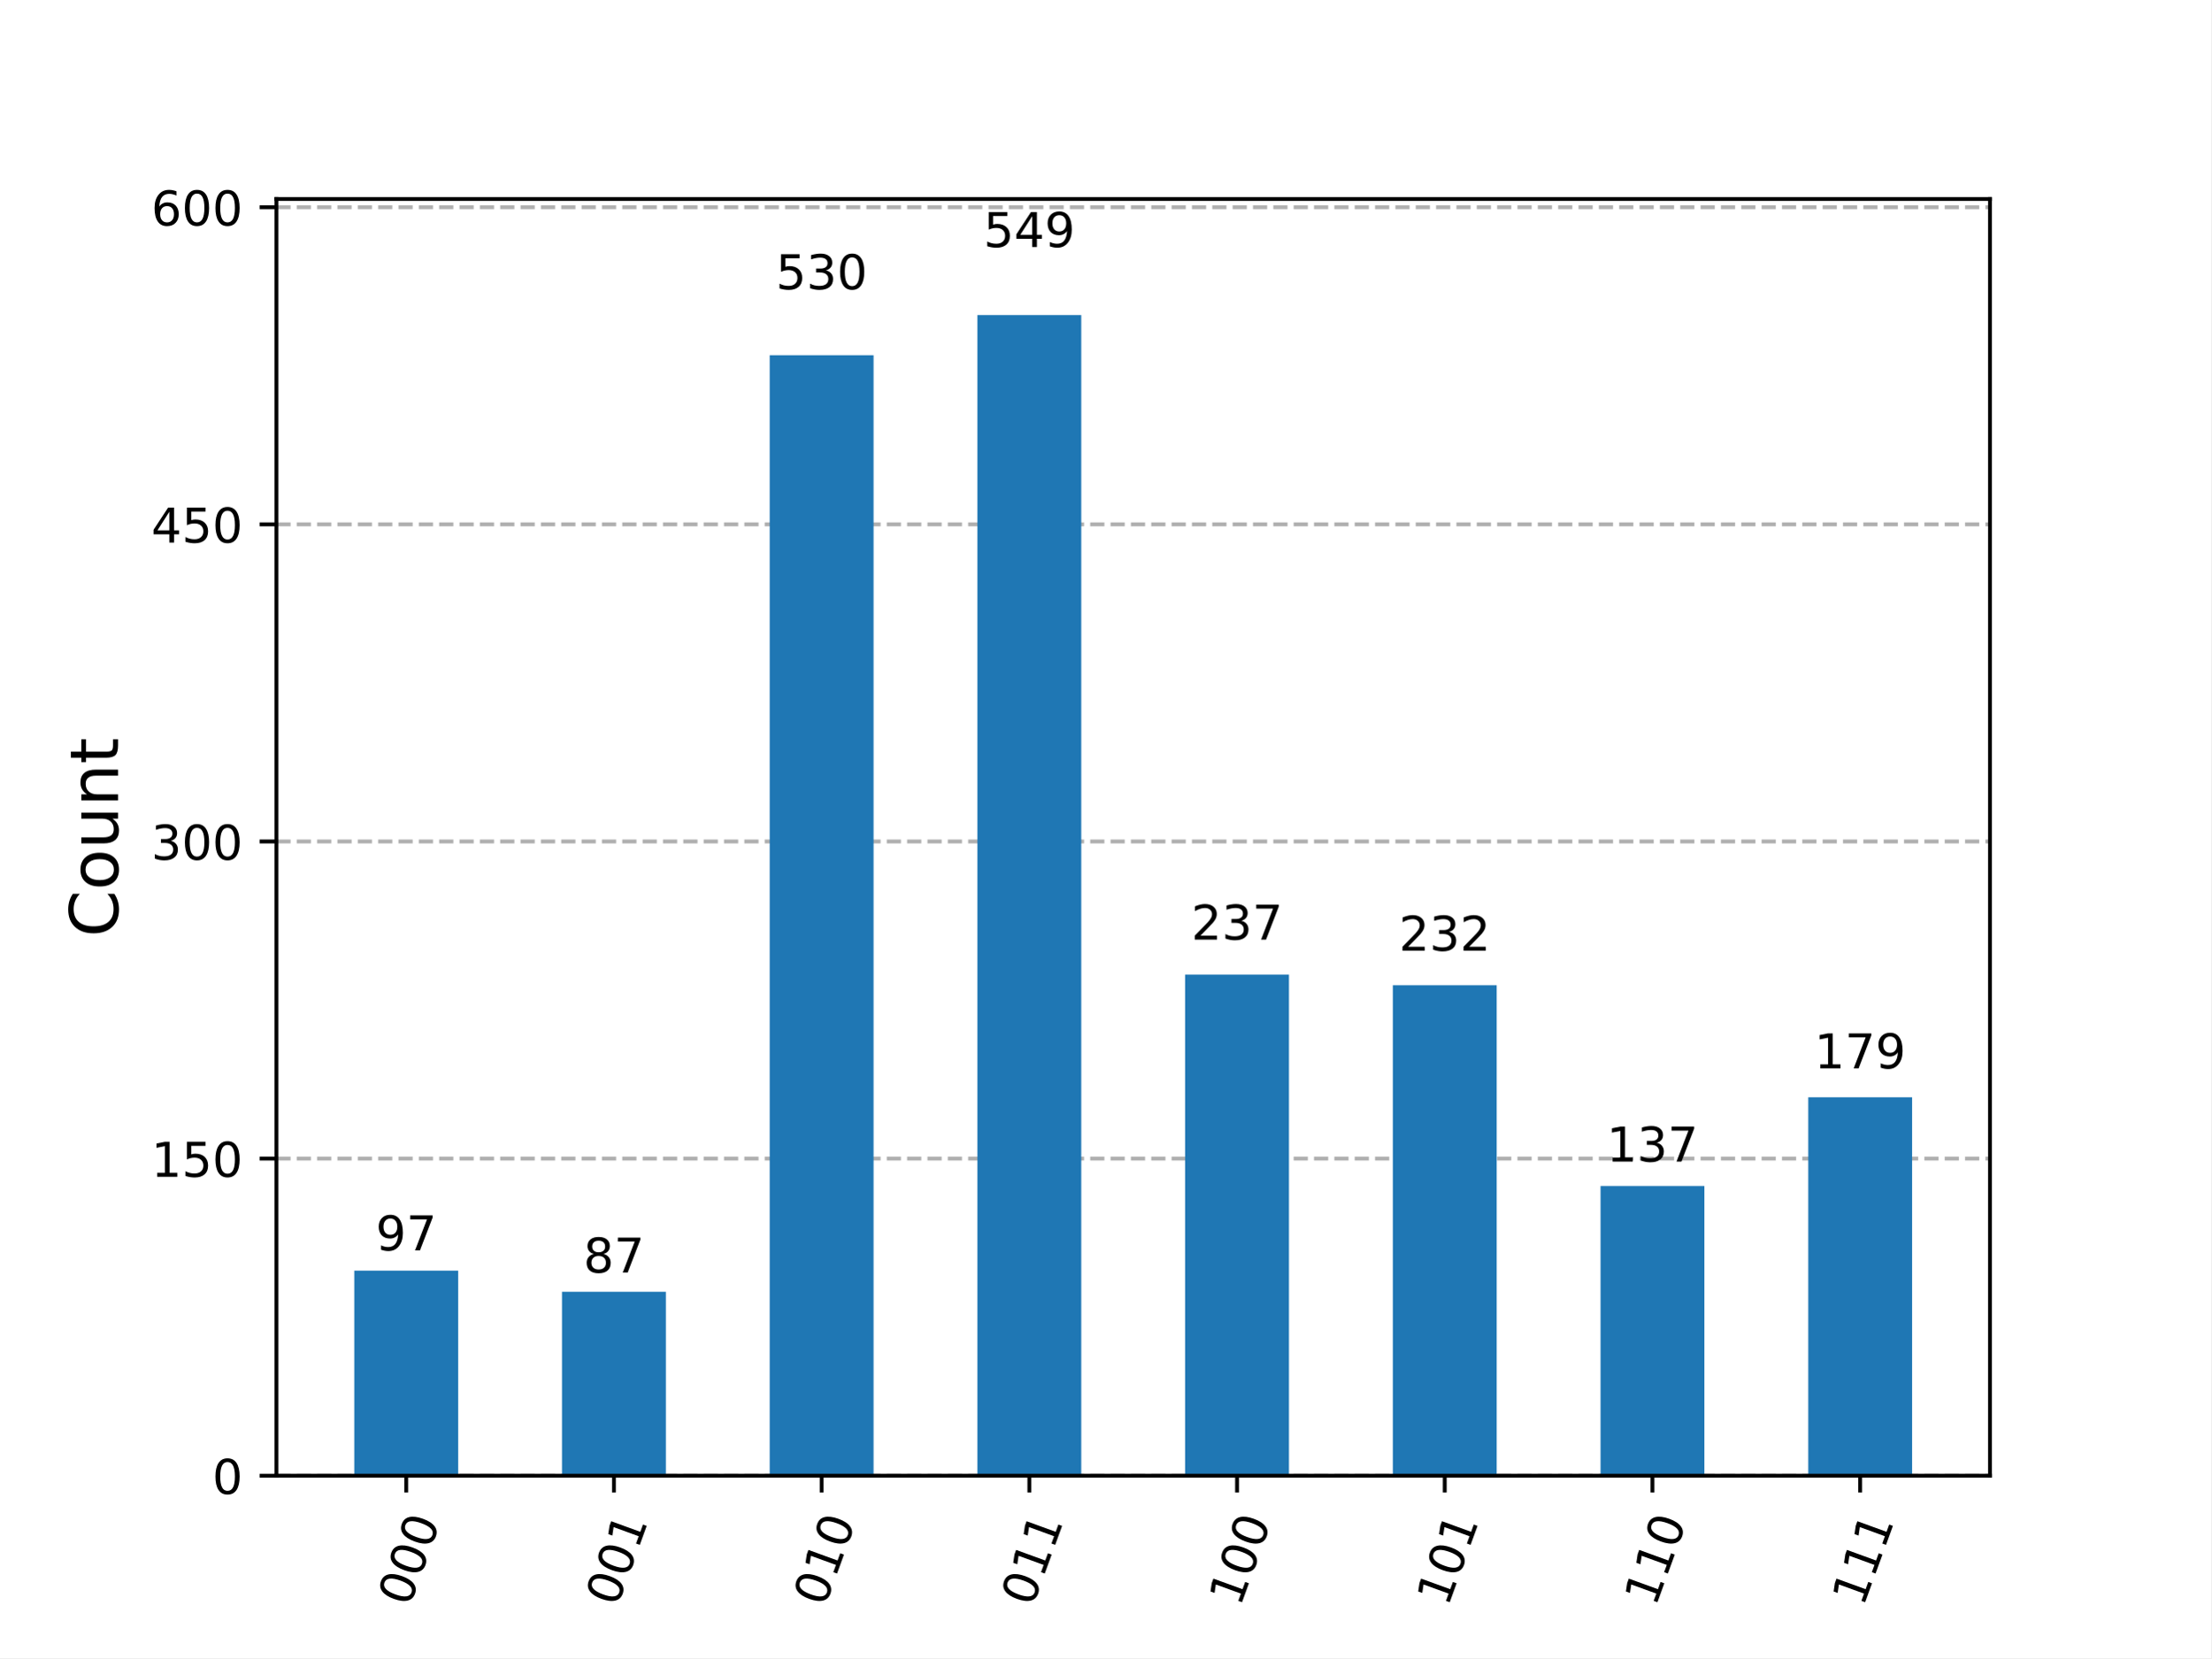
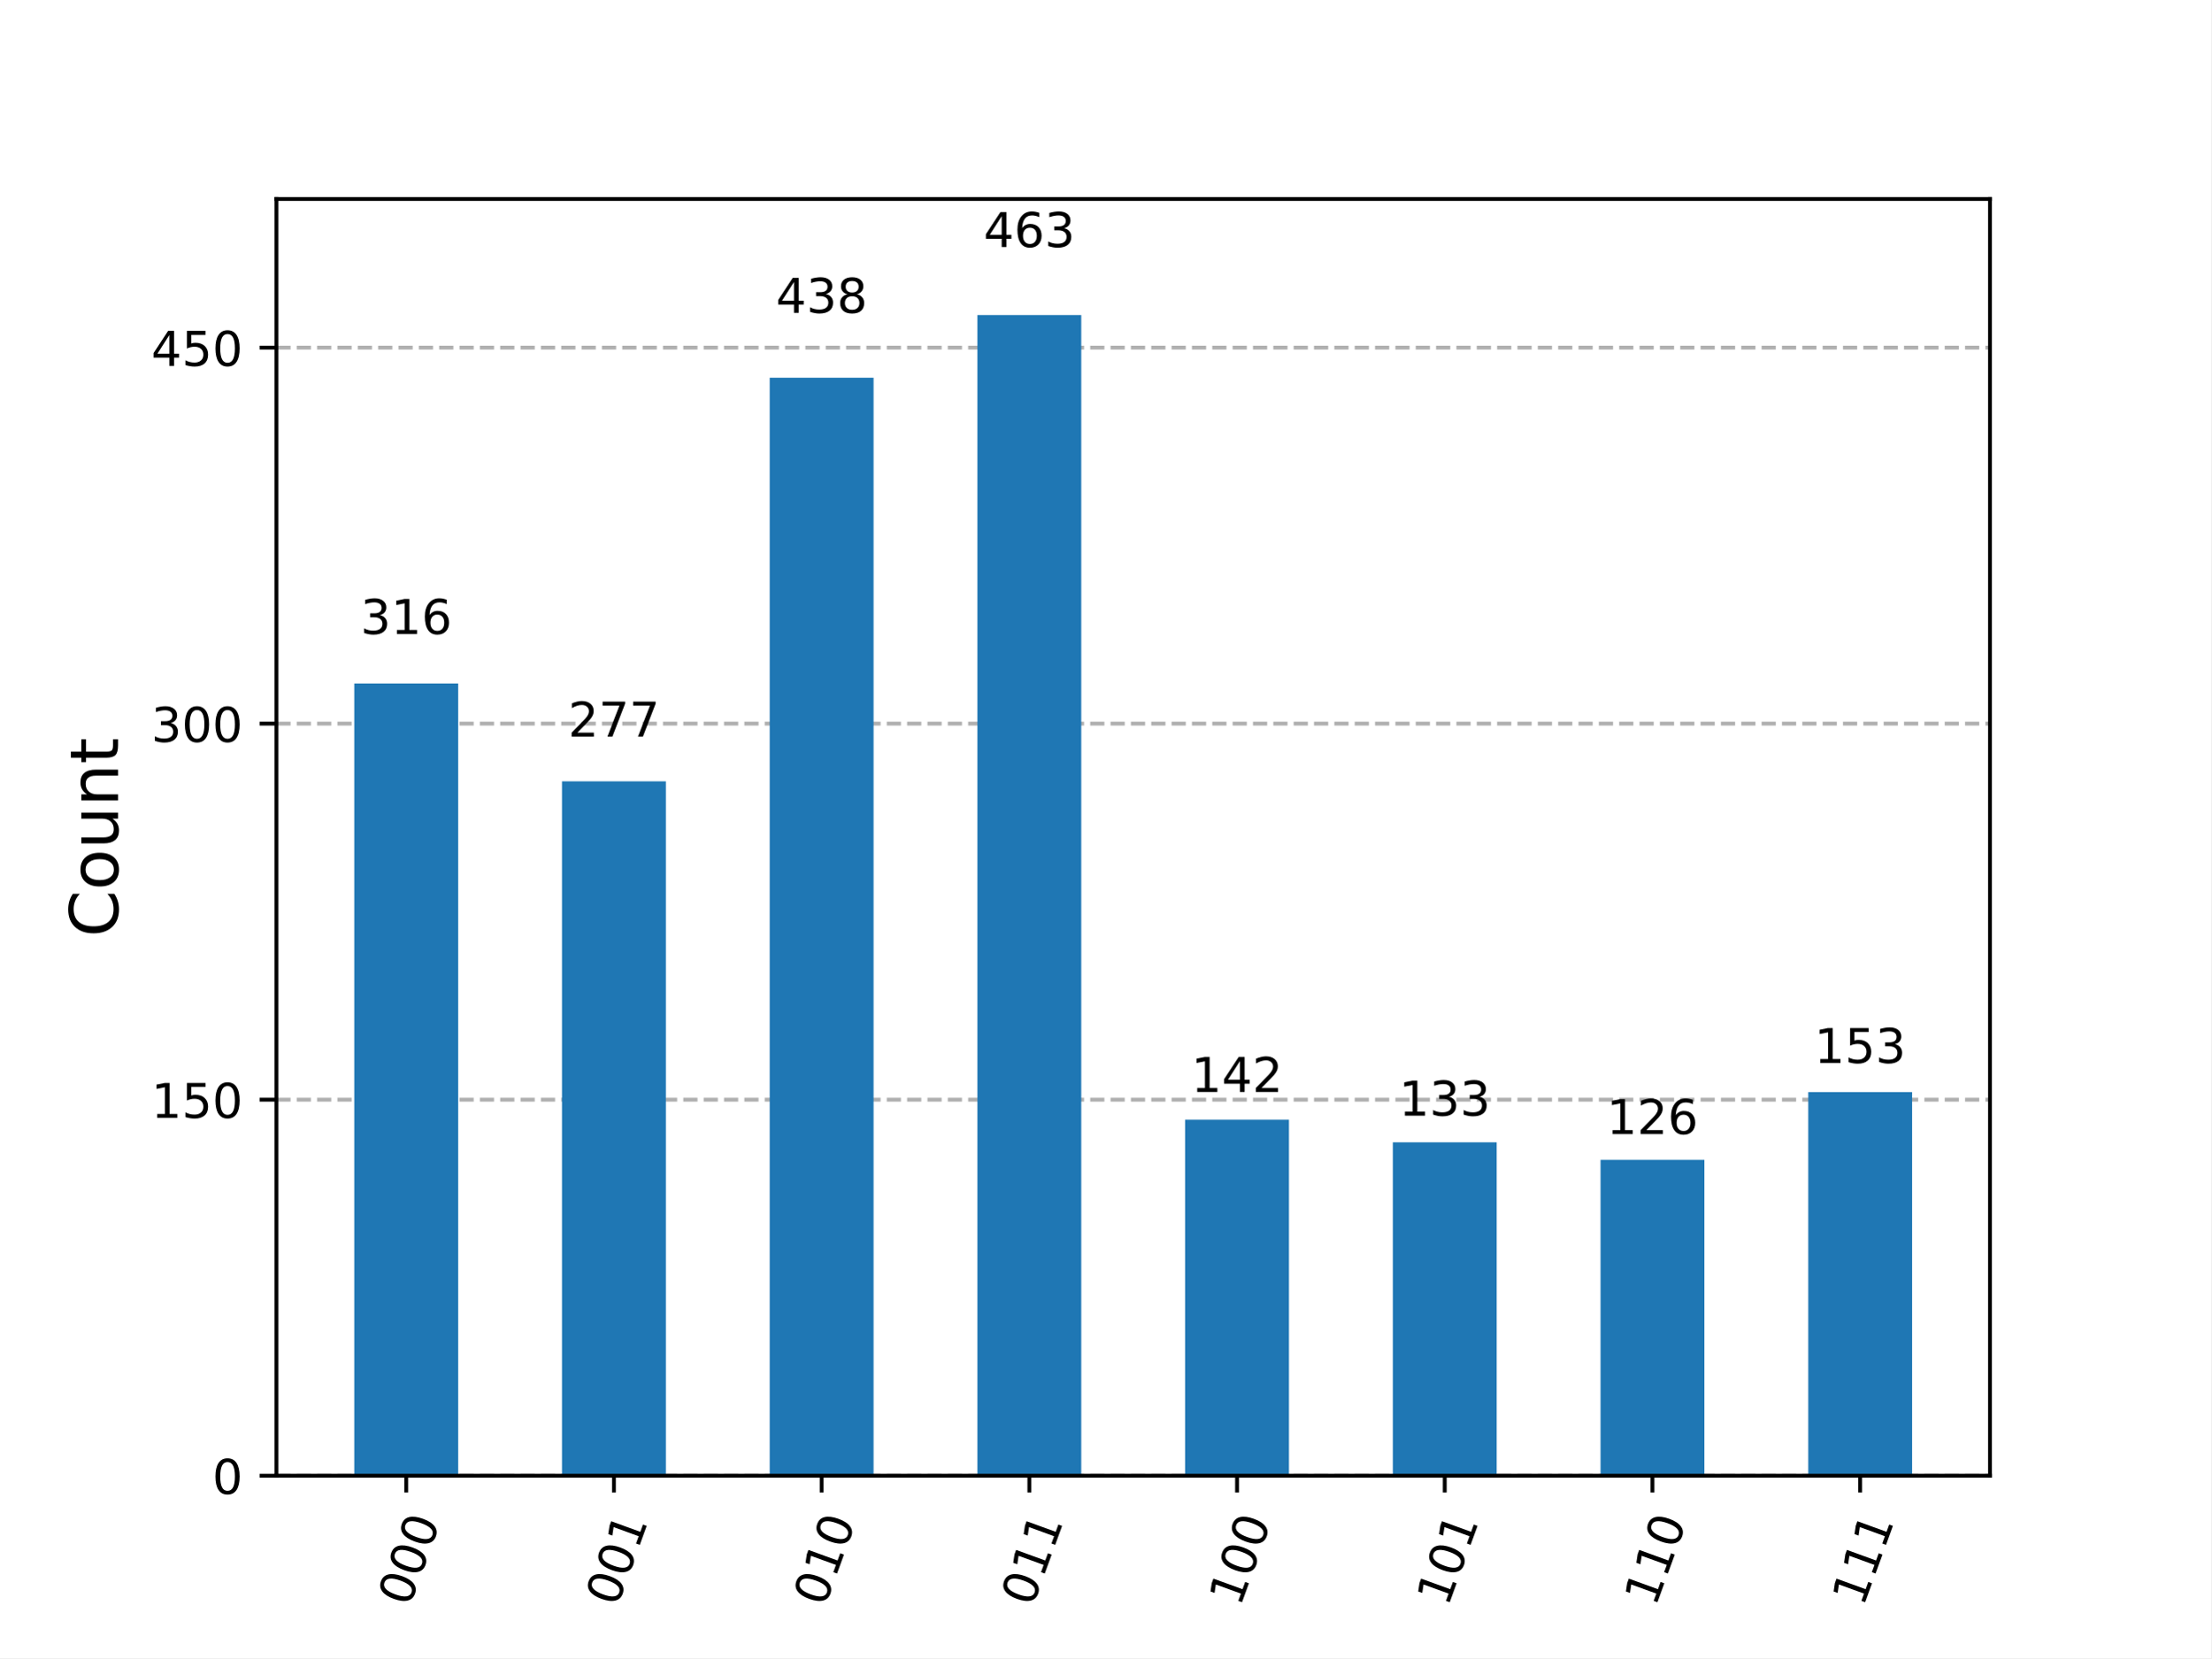
<svg xmlns="http://www.w3.org/2000/svg" xmlns:xlink="http://www.w3.org/1999/xlink" width="460.8pt" height="345.6pt" viewBox="0 0 460.8 345.6" version="1.1">
  <defs>
    <style type="text/css">*{stroke-linejoin: round; stroke-linecap: butt}</style>
  </defs>
  <g id="figure_1">
    <g id="patch_1">
      <path d="M 0 345.6  L 460.8 345.6  L 460.8 0  L 0 0  z " style="fill: #ffffff" />
    </g>
    <g id="axes_1">
      <g id="patch_2">
        <path d="M 57.6 307.584  L 414.72 307.584  L 414.72 41.472  L 57.6 41.472  z " style="fill: #ffffff" />
      </g>
      <g id="matplotlib.axis_1">
        <g id="xtick_1">
          <g id="line2d_1">
            <defs>
-               <path id="mb8c546cd61" d="M 0 0  L 0 3.5  " style="stroke: #000000; stroke-width: 0.8" />
+               <path id="m0f6aa8be2e" d="M 0 0  L 0 3.5  " style="stroke: #000000; stroke-width: 0.8" />
            </defs>
            <g>
-               <use xlink:href="#mb8c546cd61" x="84.655" y="307.584" style="stroke: #000000; stroke-width: 0.8" />
+               <use xlink:href="#m0f6aa8be2e" x="84.655" y="307.584" style="stroke: #000000; stroke-width: 0.8" />
            </g>
          </g>
          <g id="text_1">
            <g transform="translate(85.26643 335.1192) rotate(-70) scale(0.1 -0.1)">
              <defs>
                <path id="DejaVuSans-30" d="M 2034 4250  Q 1547 4250 1301 3770  Q 1056 3291 1056 2328  Q 1056 1369 1301 889  Q 1547 409 2034 409  Q 2525 409 2770 889  Q 3016 1369 3016 2328  Q 3016 3291 2770 3770  Q 2525 4250 2034 4250  z M 2034 4750  Q 2819 4750 3233 4129  Q 3647 3509 3647 2328  Q 3647 1150 3233 529  Q 2819 -91 2034 -91  Q 1250 -91 836 529  Q 422 1150 422 2328  Q 422 3509 836 4129  Q 1250 4750 2034 4750  z " transform="scale(0.015625)" />
              </defs>
              <use xlink:href="#DejaVuSans-30" />
              <use xlink:href="#DejaVuSans-30" x="63.623" />
              <use xlink:href="#DejaVuSans-30" x="127.246" />
            </g>
          </g>
        </g>
        <g id="xtick_2">
          <g id="line2d_2">
            <g>
-               <use xlink:href="#mb8c546cd61" x="127.942" y="307.584" style="stroke: #000000; stroke-width: 0.8" />
+               <use xlink:href="#m0f6aa8be2e" x="127.942" y="307.584" style="stroke: #000000; stroke-width: 0.8" />
            </g>
          </g>
          <g id="text_2">
            <g transform="translate(128.5537 335.1192) rotate(-70) scale(0.1 -0.1)">
              <defs>
                <path id="DejaVuSans-31" d="M 794 531  L 1825 531  L 1825 4091  L 703 3866  L 703 4441  L 1819 4666  L 2450 4666  L 2450 531  L 3481 531  L 3481 0  L 794 0  L 794 531  z " transform="scale(0.015625)" />
              </defs>
              <use xlink:href="#DejaVuSans-30" />
              <use xlink:href="#DejaVuSans-30" x="63.623" />
              <use xlink:href="#DejaVuSans-31" x="127.246" />
            </g>
          </g>
        </g>
        <g id="xtick_3">
          <g id="line2d_3">
            <g>
-               <use xlink:href="#mb8c546cd61" x="171.229" y="307.584" style="stroke: #000000; stroke-width: 0.8" />
+               <use xlink:href="#m0f6aa8be2e" x="171.229" y="307.584" style="stroke: #000000; stroke-width: 0.8" />
            </g>
          </g>
          <g id="text_3">
            <g transform="translate(171.841 335.1192) rotate(-70) scale(0.1 -0.1)">
              <use xlink:href="#DejaVuSans-30" />
              <use xlink:href="#DejaVuSans-31" x="63.623" />
              <use xlink:href="#DejaVuSans-30" x="127.246" />
            </g>
          </g>
        </g>
        <g id="xtick_4">
          <g id="line2d_4">
            <g>
-               <use xlink:href="#mb8c546cd61" x="214.516" y="307.584" style="stroke: #000000; stroke-width: 0.8" />
+               <use xlink:href="#m0f6aa8be2e" x="214.516" y="307.584" style="stroke: #000000; stroke-width: 0.8" />
            </g>
          </g>
          <g id="text_4">
            <g transform="translate(215.1283 335.1192) rotate(-70) scale(0.1 -0.1)">
              <use xlink:href="#DejaVuSans-30" />
              <use xlink:href="#DejaVuSans-31" x="63.623" />
              <use xlink:href="#DejaVuSans-31" x="127.246" />
            </g>
          </g>
        </g>
        <g id="xtick_5">
          <g id="line2d_5">
            <g>
-               <use xlink:href="#mb8c546cd61" x="257.804" y="307.584" style="stroke: #000000; stroke-width: 0.8" />
+               <use xlink:href="#m0f6aa8be2e" x="257.804" y="307.584" style="stroke: #000000; stroke-width: 0.8" />
            </g>
          </g>
          <g id="text_5">
            <g transform="translate(258.4155 335.1192) rotate(-70) scale(0.1 -0.1)">
              <use xlink:href="#DejaVuSans-31" />
              <use xlink:href="#DejaVuSans-30" x="63.623" />
              <use xlink:href="#DejaVuSans-30" x="127.246" />
            </g>
          </g>
        </g>
        <g id="xtick_6">
          <g id="line2d_6">
            <g>
-               <use xlink:href="#mb8c546cd61" x="301.091" y="307.584" style="stroke: #000000; stroke-width: 0.8" />
+               <use xlink:href="#m0f6aa8be2e" x="301.091" y="307.584" style="stroke: #000000; stroke-width: 0.8" />
            </g>
          </g>
          <g id="text_6">
            <g transform="translate(301.7028 335.1192) rotate(-70) scale(0.1 -0.1)">
              <use xlink:href="#DejaVuSans-31" />
              <use xlink:href="#DejaVuSans-30" x="63.623" />
              <use xlink:href="#DejaVuSans-31" x="127.246" />
            </g>
          </g>
        </g>
        <g id="xtick_7">
          <g id="line2d_7">
            <g>
-               <use xlink:href="#mb8c546cd61" x="344.378" y="307.584" style="stroke: #000000; stroke-width: 0.8" />
+               <use xlink:href="#m0f6aa8be2e" x="344.378" y="307.584" style="stroke: #000000; stroke-width: 0.8" />
            </g>
          </g>
          <g id="text_7">
            <g transform="translate(344.9901 335.1192) rotate(-70) scale(0.1 -0.1)">
              <use xlink:href="#DejaVuSans-31" />
              <use xlink:href="#DejaVuSans-31" x="63.623" />
              <use xlink:href="#DejaVuSans-30" x="127.246" />
            </g>
          </g>
        </g>
        <g id="xtick_8">
          <g id="line2d_8">
            <g>
-               <use xlink:href="#mb8c546cd61" x="387.665" y="307.584" style="stroke: #000000; stroke-width: 0.8" />
+               <use xlink:href="#m0f6aa8be2e" x="387.665" y="307.584" style="stroke: #000000; stroke-width: 0.8" />
            </g>
          </g>
          <g id="text_8">
            <g transform="translate(388.2773 335.1192) rotate(-70) scale(0.1 -0.1)">
              <use xlink:href="#DejaVuSans-31" />
              <use xlink:href="#DejaVuSans-31" x="63.623" />
              <use xlink:href="#DejaVuSans-31" x="127.246" />
            </g>
          </g>
        </g>
      </g>
      <g id="matplotlib.axis_2">
        <g id="ytick_1">
          <g id="line2d_9">
-             <path d="M 57.6 307.584  L 414.72 307.584  " clip-path="url(#pa146cafcee)" style="fill: none; stroke-dasharray: 2.96,1.28; stroke-dashoffset: 0; stroke: #b0b0b0; stroke-width: 0.8" />
+             <path d="M 57.6 307.584  L 414.72 307.584  " clip-path="url(#p7971e23ed6)" style="fill: none; stroke-dasharray: 2.96,1.28; stroke-dashoffset: 0; stroke: #b0b0b0; stroke-width: 0.8" />
          </g>
          <g id="line2d_10">
            <defs>
-               <path id="m3139f4acf4" d="M 0 0  L -3.5 0  " style="stroke: #000000; stroke-width: 0.8" />
+               <path id="m677004cc3d" d="M 0 0  L -3.5 0  " style="stroke: #000000; stroke-width: 0.8" />
            </defs>
            <g>
-               <use xlink:href="#m3139f4acf4" x="57.6" y="307.584" style="stroke: #000000; stroke-width: 0.8" />
+               <use xlink:href="#m677004cc3d" x="57.6" y="307.584" style="stroke: #000000; stroke-width: 0.8" />
            </g>
          </g>
          <g id="text_9">
            <g transform="translate(44.2375 311.3832) scale(0.1 -0.1)">
              <use xlink:href="#DejaVuSans-30" />
            </g>
          </g>
        </g>
        <g id="ytick_2">
          <g id="line2d_11">
-             <path d="M 57.6 241.486  L 414.72 241.486  " clip-path="url(#pa146cafcee)" style="fill: none; stroke-dasharray: 2.96,1.28; stroke-dashoffset: 0; stroke: #b0b0b0; stroke-width: 0.8" />
+             <path d="M 57.6 229.208  L 414.72 229.208  " clip-path="url(#p7971e23ed6)" style="fill: none; stroke-dasharray: 2.96,1.28; stroke-dashoffset: 0; stroke: #b0b0b0; stroke-width: 0.8" />
          </g>
          <g id="line2d_12">
            <g>
-               <use xlink:href="#m3139f4acf4" x="57.6" y="241.486" style="stroke: #000000; stroke-width: 0.8" />
+               <use xlink:href="#m677004cc3d" x="57.6" y="229.208" style="stroke: #000000; stroke-width: 0.8" />
            </g>
          </g>
          <g id="text_10">
-             <g transform="translate(31.5125 245.2849) scale(0.1 -0.1)">
+             <g transform="translate(31.5125 233.0074) scale(0.1 -0.1)">
              <defs>
                <path id="DejaVuSans-35" d="M 691 4666  L 3169 4666  L 3169 4134  L 1269 4134  L 1269 2991  Q 1406 3038 1543 3061  Q 1681 3084 1819 3084  Q 2600 3084 3056 2656  Q 3513 2228 3513 1497  Q 3513 744 3044 326  Q 2575 -91 1722 -91  Q 1428 -91 1123 -41  Q 819 9 494 109  L 494 744  Q 775 591 1075 516  Q 1375 441 1709 441  Q 2250 441 2565 725  Q 2881 1009 2881 1497  Q 2881 1984 2565 2268  Q 2250 2553 1709 2553  Q 1456 2553 1204 2497  Q 953 2441 691 2322  L 691 4666  z " transform="scale(0.015625)" />
              </defs>
              <use xlink:href="#DejaVuSans-31" />
              <use xlink:href="#DejaVuSans-35" x="63.623" />
              <use xlink:href="#DejaVuSans-30" x="127.246" />
            </g>
          </g>
        </g>
        <g id="ytick_3">
          <g id="line2d_13">
-             <path d="M 57.6 175.387  L 414.72 175.387  " clip-path="url(#pa146cafcee)" style="fill: none; stroke-dasharray: 2.96,1.28; stroke-dashoffset: 0; stroke: #b0b0b0; stroke-width: 0.8" />
+             <path d="M 57.6 150.832  L 414.72 150.832  " clip-path="url(#p7971e23ed6)" style="fill: none; stroke-dasharray: 2.96,1.28; stroke-dashoffset: 0; stroke: #b0b0b0; stroke-width: 0.8" />
          </g>
          <g id="line2d_14">
            <g>
-               <use xlink:href="#m3139f4acf4" x="57.6" y="175.387" style="stroke: #000000; stroke-width: 0.8" />
+               <use xlink:href="#m677004cc3d" x="57.6" y="150.832" style="stroke: #000000; stroke-width: 0.8" />
            </g>
          </g>
          <g id="text_11">
-             <g transform="translate(31.5125 179.1865) scale(0.1 -0.1)">
+             <g transform="translate(31.5125 154.6316) scale(0.1 -0.1)">
              <defs>
                <path id="DejaVuSans-33" d="M 2597 2516  Q 3050 2419 3304 2112  Q 3559 1806 3559 1356  Q 3559 666 3084 287  Q 2609 -91 1734 -91  Q 1441 -91 1130 -33  Q 819 25 488 141  L 488 750  Q 750 597 1062 519  Q 1375 441 1716 441  Q 2309 441 2620 675  Q 2931 909 2931 1356  Q 2931 1769 2642 2001  Q 2353 2234 1838 2234  L 1294 2234  L 1294 2753  L 1863 2753  Q 2328 2753 2575 2939  Q 2822 3125 2822 3475  Q 2822 3834 2567 4026  Q 2313 4219 1838 4219  Q 1578 4219 1281 4162  Q 984 4106 628 3988  L 628 4550  Q 988 4650 1302 4700  Q 1616 4750 1894 4750  Q 2613 4750 3031 4423  Q 3450 4097 3450 3541  Q 3450 3153 3228 2886  Q 3006 2619 2597 2516  z " transform="scale(0.015625)" />
              </defs>
              <use xlink:href="#DejaVuSans-33" />
              <use xlink:href="#DejaVuSans-30" x="63.623" />
              <use xlink:href="#DejaVuSans-30" x="127.246" />
            </g>
          </g>
        </g>
        <g id="ytick_4">
          <g id="line2d_15">
-             <path d="M 57.6 109.289  L 414.72 109.289  " clip-path="url(#pa146cafcee)" style="fill: none; stroke-dasharray: 2.96,1.28; stroke-dashoffset: 0; stroke: #b0b0b0; stroke-width: 0.8" />
+             <path d="M 57.6 72.457  L 414.72 72.457  " clip-path="url(#p7971e23ed6)" style="fill: none; stroke-dasharray: 2.96,1.28; stroke-dashoffset: 0; stroke: #b0b0b0; stroke-width: 0.8" />
          </g>
          <g id="line2d_16">
            <g>
-               <use xlink:href="#m3139f4acf4" x="57.6" y="109.289" style="stroke: #000000; stroke-width: 0.8" />
+               <use xlink:href="#m677004cc3d" x="57.6" y="72.457" style="stroke: #000000; stroke-width: 0.8" />
            </g>
          </g>
          <g id="text_12">
-             <g transform="translate(31.5125 113.0881) scale(0.1 -0.1)">
+             <g transform="translate(31.5125 76.25579) scale(0.1 -0.1)">
              <defs>
                <path id="DejaVuSans-34" d="M 2419 4116  L 825 1625  L 2419 1625  L 2419 4116  z M 2253 4666  L 3047 4666  L 3047 1625  L 3713 1625  L 3713 1100  L 3047 1100  L 3047 0  L 2419 0  L 2419 1100  L 313 1100  L 313 1709  L 2253 4666  z " transform="scale(0.015625)" />
              </defs>
              <use xlink:href="#DejaVuSans-34" />
              <use xlink:href="#DejaVuSans-35" x="63.623" />
              <use xlink:href="#DejaVuSans-30" x="127.246" />
            </g>
          </g>
        </g>
-         <g id="ytick_5">
-           <g id="line2d_17">
-             <path d="M 57.6 43.191  L 414.72 43.191  " clip-path="url(#pa146cafcee)" style="fill: none; stroke-dasharray: 2.96,1.28; stroke-dashoffset: 0; stroke: #b0b0b0; stroke-width: 0.8" />
-           </g>
-           <g id="line2d_18">
-             <g>
-               <use xlink:href="#m3139f4acf4" x="57.6" y="43.191" style="stroke: #000000; stroke-width: 0.8" />
-             </g>
-           </g>
-           <g id="text_13">
-             <g transform="translate(31.5125 46.98978) scale(0.1 -0.1)">
-               <defs>
-                 <path id="DejaVuSans-36" d="M 2113 2584  Q 1688 2584 1439 2293  Q 1191 2003 1191 1497  Q 1191 994 1439 701  Q 1688 409 2113 409  Q 2538 409 2786 701  Q 3034 994 3034 1497  Q 3034 2003 2786 2293  Q 2538 2584 2113 2584  z M 3366 4563  L 3366 3988  Q 3128 4100 2886 4159  Q 2644 4219 2406 4219  Q 1781 4219 1451 3797  Q 1122 3375 1075 2522  Q 1259 2794 1537 2939  Q 1816 3084 2150 3084  Q 2853 3084 3261 2657  Q 3669 2231 3669 1497  Q 3669 778 3244 343  Q 2819 -91 2113 -91  Q 1303 -91 875 529  Q 447 1150 447 2328  Q 447 3434 972 4092  Q 1497 4750 2381 4750  Q 2619 4750 2861 4703  Q 3103 4656 3366 4563  z " transform="scale(0.015625)" />
-               </defs>
-               <use xlink:href="#DejaVuSans-36" />
-               <use xlink:href="#DejaVuSans-30" x="63.623" />
-               <use xlink:href="#DejaVuSans-30" x="127.246" />
-             </g>
-           </g>
-         </g>
-         <g id="text_14">
+         <g id="text_13">
          <g transform="translate(24.60094 195.3158) rotate(-90) scale(0.14 -0.14)">
            <defs>
              <path id="DejaVuSans-43" d="M 4122 4306  L 4122 3641  Q 3803 3938 3442 4084  Q 3081 4231 2675 4231  Q 1875 4231 1450 3742  Q 1025 3253 1025 2328  Q 1025 1406 1450 917  Q 1875 428 2675 428  Q 3081 428 3442 575  Q 3803 722 4122 1019  L 4122 359  Q 3791 134 3420 21  Q 3050 -91 2638 -91  Q 1578 -91 968 557  Q 359 1206 359 2328  Q 359 3453 968 4101  Q 1578 4750 2638 4750  Q 3056 4750 3426 4639  Q 3797 4528 4122 4306  z " transform="scale(0.015625)" />
              <path id="DejaVuSans-6f" d="M 1959 3097  Q 1497 3097 1228 2736  Q 959 2375 959 1747  Q 959 1119 1226 758  Q 1494 397 1959 397  Q 2419 397 2687 759  Q 2956 1122 2956 1747  Q 2956 2369 2687 2733  Q 2419 3097 1959 3097  z M 1959 3584  Q 2709 3584 3137 3096  Q 3566 2609 3566 1747  Q 3566 888 3137 398  Q 2709 -91 1959 -91  Q 1206 -91 779 398  Q 353 888 353 1747  Q 353 2609 779 3096  Q 1206 3584 1959 3584  z " transform="scale(0.015625)" />
              <path id="DejaVuSans-75" d="M 544 1381  L 544 3500  L 1119 3500  L 1119 1403  Q 1119 906 1312 657  Q 1506 409 1894 409  Q 2359 409 2629 706  Q 2900 1003 2900 1516  L 2900 3500  L 3475 3500  L 3475 0  L 2900 0  L 2900 538  Q 2691 219 2414 64  Q 2138 -91 1772 -91  Q 1169 -91 856 284  Q 544 659 544 1381  z M 1991 3584  L 1991 3584  z " transform="scale(0.015625)" />
              <path id="DejaVuSans-6e" d="M 3513 2113  L 3513 0  L 2938 0  L 2938 2094  Q 2938 2591 2744 2837  Q 2550 3084 2163 3084  Q 1697 3084 1428 2787  Q 1159 2491 1159 1978  L 1159 0  L 581 0  L 581 3500  L 1159 3500  L 1159 2956  Q 1366 3272 1645 3428  Q 1925 3584 2291 3584  Q 2894 3584 3203 3211  Q 3513 2838 3513 2113  z " transform="scale(0.015625)" />
              <path id="DejaVuSans-74" d="M 1172 4494  L 1172 3500  L 2356 3500  L 2356 3053  L 1172 3053  L 1172 1153  Q 1172 725 1289 603  Q 1406 481 1766 481  L 2356 481  L 2356 0  L 1766 0  Q 1100 0 847 248  Q 594 497 594 1153  L 594 3053  L 172 3053  L 172 3500  L 594 3500  L 594 4494  L 1172 4494  z " transform="scale(0.015625)" />
            </defs>
            <use xlink:href="#DejaVuSans-43" />
            <use xlink:href="#DejaVuSans-6f" x="69.824" />
            <use xlink:href="#DejaVuSans-75" x="131.006" />
            <use xlink:href="#DejaVuSans-6e" x="194.385" />
            <use xlink:href="#DejaVuSans-74" x="257.764" />
          </g>
        </g>
      </g>
      <g id="patch_3">
-         <path d="M 73.833 307.584  L 95.476 307.584  L 95.476 264.84  L 73.833 264.84  z " clip-path="url(#pa146cafcee)" style="fill: #1f77b4" />
+         <path d="M 73.833 307.584  L 95.476 307.584  L 95.476 142.472  L 73.833 142.472  z " clip-path="url(#p7971e23ed6)" style="fill: #1f77b4" />
      </g>
      <g id="patch_4">
-         <path d="M 117.12 307.584  L 138.764 307.584  L 138.764 269.247  L 117.12 269.247  z " clip-path="url(#pa146cafcee)" style="fill: #1f77b4" />
+         <path d="M 117.12 307.584  L 138.764 307.584  L 138.764 162.85  L 117.12 162.85  z " clip-path="url(#p7971e23ed6)" style="fill: #1f77b4" />
      </g>
      <g id="patch_5">
-         <path d="M 160.407 307.584  L 182.051 307.584  L 182.051 74.036  L 160.407 74.036  z " clip-path="url(#pa146cafcee)" style="fill: #1f77b4" />
+         <path d="M 160.407 307.584  L 182.051 307.584  L 182.051 78.727  L 160.407 78.727  z " clip-path="url(#p7971e23ed6)" style="fill: #1f77b4" />
      </g>
      <g id="patch_6">
-         <path d="M 203.695 307.584  L 225.338 307.584  L 225.338 65.664  L 203.695 65.664  z " clip-path="url(#pa146cafcee)" style="fill: #1f77b4" />
+         <path d="M 203.695 307.584  L 225.338 307.584  L 225.338 65.664  L 203.695 65.664  z " clip-path="url(#p7971e23ed6)" style="fill: #1f77b4" />
      </g>
      <g id="patch_7">
-         <path d="M 246.982 307.584  L 268.625 307.584  L 268.625 203.149  L 246.982 203.149  z " clip-path="url(#pa146cafcee)" style="fill: #1f77b4" />
+         <path d="M 246.982 307.584  L 268.625 307.584  L 268.625 233.388  L 246.982 233.388  z " clip-path="url(#p7971e23ed6)" style="fill: #1f77b4" />
      </g>
      <g id="patch_8">
-         <path d="M 290.269 307.584  L 311.913 307.584  L 311.913 205.352  L 290.269 205.352  z " clip-path="url(#pa146cafcee)" style="fill: #1f77b4" />
+         <path d="M 290.269 307.584  L 311.913 307.584  L 311.913 238.091  L 290.269 238.091  z " clip-path="url(#p7971e23ed6)" style="fill: #1f77b4" />
      </g>
      <g id="patch_9">
-         <path d="M 333.556 307.584  L 355.2 307.584  L 355.2 247.214  L 333.556 247.214  z " clip-path="url(#pa146cafcee)" style="fill: #1f77b4" />
+         <path d="M 333.556 307.584  L 355.2 307.584  L 355.2 241.748  L 333.556 241.748  z " clip-path="url(#p7971e23ed6)" style="fill: #1f77b4" />
      </g>
      <g id="patch_10">
-         <path d="M 376.844 307.584  L 398.487 307.584  L 398.487 228.707  L 376.844 228.707  z " clip-path="url(#pa146cafcee)" style="fill: #1f77b4" />
+         <path d="M 376.844 307.584  L 398.487 307.584  L 398.487 227.641  L 376.844 227.641  z " clip-path="url(#p7971e23ed6)" style="fill: #1f77b4" />
      </g>
      <g id="patch_11">
        <path d="M 57.6 307.584  L 57.6 41.472  " style="fill: none; stroke: #000000; stroke-width: 0.8; stroke-linejoin: miter; stroke-linecap: square" />
      </g>
      <g id="patch_12">
        <path d="M 414.72 307.584  L 414.72 41.472  " style="fill: none; stroke: #000000; stroke-width: 0.8; stroke-linejoin: miter; stroke-linecap: square" />
      </g>
      <g id="patch_13">
        <path d="M 57.6 307.584  L 414.72 307.584  " style="fill: none; stroke: #000000; stroke-width: 0.8; stroke-linejoin: miter; stroke-linecap: square" />
      </g>
      <g id="patch_14">
        <path d="M 57.6 41.472  L 414.72 41.472  " style="fill: none; stroke: #000000; stroke-width: 0.8; stroke-linejoin: miter; stroke-linecap: square" />
      </g>
+       <g id="text_14">
+         <g transform="translate(75.11079 132.137) scale(0.1 -0.1)">
+           <defs>
+             <path id="DejaVuSans-36" d="M 2113 2584  Q 1688 2584 1439 2293  Q 1191 2003 1191 1497  Q 1191 994 1439 701  Q 1688 409 2113 409  Q 2538 409 2786 701  Q 3034 994 3034 1497  Q 3034 2003 2786 2293  Q 2538 2584 2113 2584  z M 3366 4563  L 3366 3988  Q 3128 4100 2886 4159  Q 2644 4219 2406 4219  Q 1781 4219 1451 3797  Q 1122 3375 1075 2522  Q 1259 2794 1537 2939  Q 1816 3084 2150 3084  Q 2853 3084 3261 2657  Q 3669 2231 3669 1497  Q 3669 778 3244 343  Q 2819 -91 2113 -91  Q 1303 -91 875 529  Q 447 1150 447 2328  Q 447 3434 972 4092  Q 1497 4750 2381 4750  Q 2619 4750 2861 4703  Q 3103 4656 3366 4563  z " transform="scale(0.015625)" />
+           </defs>
+           <use xlink:href="#DejaVuSans-33" />
+           <use xlink:href="#DejaVuSans-31" x="63.623" />
+           <use xlink:href="#DejaVuSans-36" x="127.246" />
+         </g>
+       </g>
      <g id="text_15">
-         <g transform="translate(78.29205 260.6235) scale(0.1 -0.1)">
+         <g transform="translate(118.3981 153.5336) scale(0.1 -0.1)">
          <defs>
-             <path id="DejaVuSans-39" d="M 703 97  L 703 672  Q 941 559 1184 500  Q 1428 441 1663 441  Q 2288 441 2617 861  Q 2947 1281 2994 2138  Q 2813 1869 2534 1725  Q 2256 1581 1919 1581  Q 1219 1581 811 2004  Q 403 2428 403 3163  Q 403 3881 828 4315  Q 1253 4750 1959 4750  Q 2769 4750 3195 4129  Q 3622 3509 3622 2328  Q 3622 1225 3098 567  Q 2575 -91 1691 -91  Q 1453 -91 1209 -44  Q 966 3 703 97  z M 1959 2075  Q 2384 2075 2632 2365  Q 2881 2656 2881 3163  Q 2881 3666 2632 3958  Q 2384 4250 1959 4250  Q 1534 4250 1286 3958  Q 1038 3666 1038 3163  Q 1038 2656 1286 2365  Q 1534 2075 1959 2075  z " transform="scale(0.015625)" />
+             <path id="DejaVuSans-32" d="M 1228 531  L 3431 531  L 3431 0  L 469 0  L 469 531  Q 828 903 1448 1529  Q 2069 2156 2228 2338  Q 2531 2678 2651 2914  Q 2772 3150 2772 3378  Q 2772 3750 2511 3984  Q 2250 4219 1831 4219  Q 1534 4219 1204 4116  Q 875 4013 500 3803  L 500 4441  Q 881 4594 1212 4672  Q 1544 4750 1819 4750  Q 2544 4750 2975 4387  Q 3406 4025 3406 3419  Q 3406 3131 3298 2873  Q 3191 2616 2906 2266  Q 2828 2175 2409 1742  Q 1991 1309 1228 531  z " transform="scale(0.015625)" />
            <path id="DejaVuSans-37" d="M 525 4666  L 3525 4666  L 3525 4397  L 1831 0  L 1172 0  L 2766 4134  L 525 4134  L 525 4666  z " transform="scale(0.015625)" />
          </defs>
-           <use xlink:href="#DejaVuSans-39" />
+           <use xlink:href="#DejaVuSans-32" />
          <use xlink:href="#DejaVuSans-37" x="63.623" />
+           <use xlink:href="#DejaVuSans-37" x="127.246" />
        </g>
      </g>
      <g id="text_16">
-         <g transform="translate(121.5793 265.2504) scale(0.1 -0.1)">
+         <g transform="translate(161.6853 65.20408) scale(0.1 -0.1)">
          <defs>
            <path id="DejaVuSans-38" d="M 2034 2216  Q 1584 2216 1326 1975  Q 1069 1734 1069 1313  Q 1069 891 1326 650  Q 1584 409 2034 409  Q 2484 409 2743 651  Q 3003 894 3003 1313  Q 3003 1734 2745 1975  Q 2488 2216 2034 2216  z M 1403 2484  Q 997 2584 770 2862  Q 544 3141 544 3541  Q 544 4100 942 4425  Q 1341 4750 2034 4750  Q 2731 4750 3128 4425  Q 3525 4100 3525 3541  Q 3525 3141 3298 2862  Q 3072 2584 2669 2484  Q 3125 2378 3379 2068  Q 3634 1759 3634 1313  Q 3634 634 3220 271  Q 2806 -91 2034 -91  Q 1263 -91 848 271  Q 434 634 434 1313  Q 434 1759 690 2068  Q 947 2378 1403 2484  z M 1172 3481  Q 1172 3119 1398 2916  Q 1625 2713 2034 2713  Q 2441 2713 2670 2916  Q 2900 3119 2900 3481  Q 2900 3844 2670 4047  Q 2441 4250 2034 4250  Q 1625 4250 1398 4047  Q 1172 3844 1172 3481  z " transform="scale(0.015625)" />
          </defs>
-           <use xlink:href="#DejaVuSans-38" />
-           <use xlink:href="#DejaVuSans-37" x="63.623" />
+           <use xlink:href="#DejaVuSans-34" />
+           <use xlink:href="#DejaVuSans-33" x="63.623" />
+           <use xlink:href="#DejaVuSans-38" x="127.246" />
        </g>
      </g>
      <g id="text_17">
-         <g transform="translate(161.6853 60.27939) scale(0.1 -0.1)">
-           <use xlink:href="#DejaVuSans-35" />
-           <use xlink:href="#DejaVuSans-33" x="63.623" />
-           <use xlink:href="#DejaVuSans-30" x="127.246" />
+         <g transform="translate(204.9726 51.48831) scale(0.1 -0.1)">
+           <use xlink:href="#DejaVuSans-34" />
+           <use xlink:href="#DejaVuSans-36" x="63.623" />
+           <use xlink:href="#DejaVuSans-33" x="127.246" />
        </g>
      </g>
      <g id="text_18">
-         <g transform="translate(204.9726 51.48831) scale(0.1 -0.1)">
-           <use xlink:href="#DejaVuSans-35" />
+         <g transform="translate(248.2599 227.5988) scale(0.1 -0.1)">
+           <use xlink:href="#DejaVuSans-31" />
          <use xlink:href="#DejaVuSans-34" x="63.623" />
-           <use xlink:href="#DejaVuSans-39" x="127.246" />
+           <use xlink:href="#DejaVuSans-32" x="127.246" />
        </g>
      </g>
      <g id="text_19">
-         <g transform="translate(248.2599 195.8471) scale(0.1 -0.1)">
-           <defs>
-             <path id="DejaVuSans-32" d="M 1228 531  L 3431 531  L 3431 0  L 469 0  L 469 531  Q 828 903 1448 1529  Q 2069 2156 2228 2338  Q 2531 2678 2651 2914  Q 2772 3150 2772 3378  Q 2772 3750 2511 3984  Q 2250 4219 1831 4219  Q 1534 4219 1204 4116  Q 875 4013 500 3803  L 500 4441  Q 881 4594 1212 4672  Q 1544 4750 1819 4750  Q 2544 4750 2975 4387  Q 3406 4025 3406 3419  Q 3406 3131 3298 2873  Q 3191 2616 2906 2266  Q 2828 2175 2409 1742  Q 1991 1309 1228 531  z " transform="scale(0.015625)" />
-           </defs>
-           <use xlink:href="#DejaVuSans-32" />
-           <use xlink:href="#DejaVuSans-33" x="63.623" />
-           <use xlink:href="#DejaVuSans-37" x="127.246" />
-         </g>
-       </g>
-       <g id="text_20">
-         <g transform="translate(291.5472 198.1606) scale(0.1 -0.1)">
-           <use xlink:href="#DejaVuSans-32" />
-           <use xlink:href="#DejaVuSans-33" x="63.623" />
-           <use xlink:href="#DejaVuSans-32" x="127.246" />
-         </g>
-       </g>
-       <g id="text_21">
-         <g transform="translate(334.8344 242.116) scale(0.1 -0.1)">
+         <g transform="translate(291.5472 232.5364) scale(0.1 -0.1)">
          <use xlink:href="#DejaVuSans-31" />
          <use xlink:href="#DejaVuSans-33" x="63.623" />
-           <use xlink:href="#DejaVuSans-37" x="127.246" />
-         </g>
-       </g>
-       <g id="text_22">
-         <g transform="translate(378.1217 222.6831) scale(0.1 -0.1)">
+           <use xlink:href="#DejaVuSans-33" x="127.246" />
+         </g>
+       </g>
+       <g id="text_20">
+         <g transform="translate(334.8344 236.3768) scale(0.1 -0.1)">
          <use xlink:href="#DejaVuSans-31" />
-           <use xlink:href="#DejaVuSans-37" x="63.623" />
-           <use xlink:href="#DejaVuSans-39" x="127.246" />
+           <use xlink:href="#DejaVuSans-32" x="63.623" />
+           <use xlink:href="#DejaVuSans-36" x="127.246" />
+         </g>
+       </g>
+       <g id="text_21">
+         <g transform="translate(378.1217 221.5638) scale(0.1 -0.1)">
+           <use xlink:href="#DejaVuSans-31" />
+           <use xlink:href="#DejaVuSans-35" x="63.623" />
+           <use xlink:href="#DejaVuSans-33" x="127.246" />
        </g>
      </g>
    </g>
  </g>
  <defs>
-     <clipPath id="pa146cafcee">
+     <clipPath id="p7971e23ed6">
      <rect x="57.6" y="41.472" width="357.12" height="266.112" />
    </clipPath>
  </defs>
</svg>
